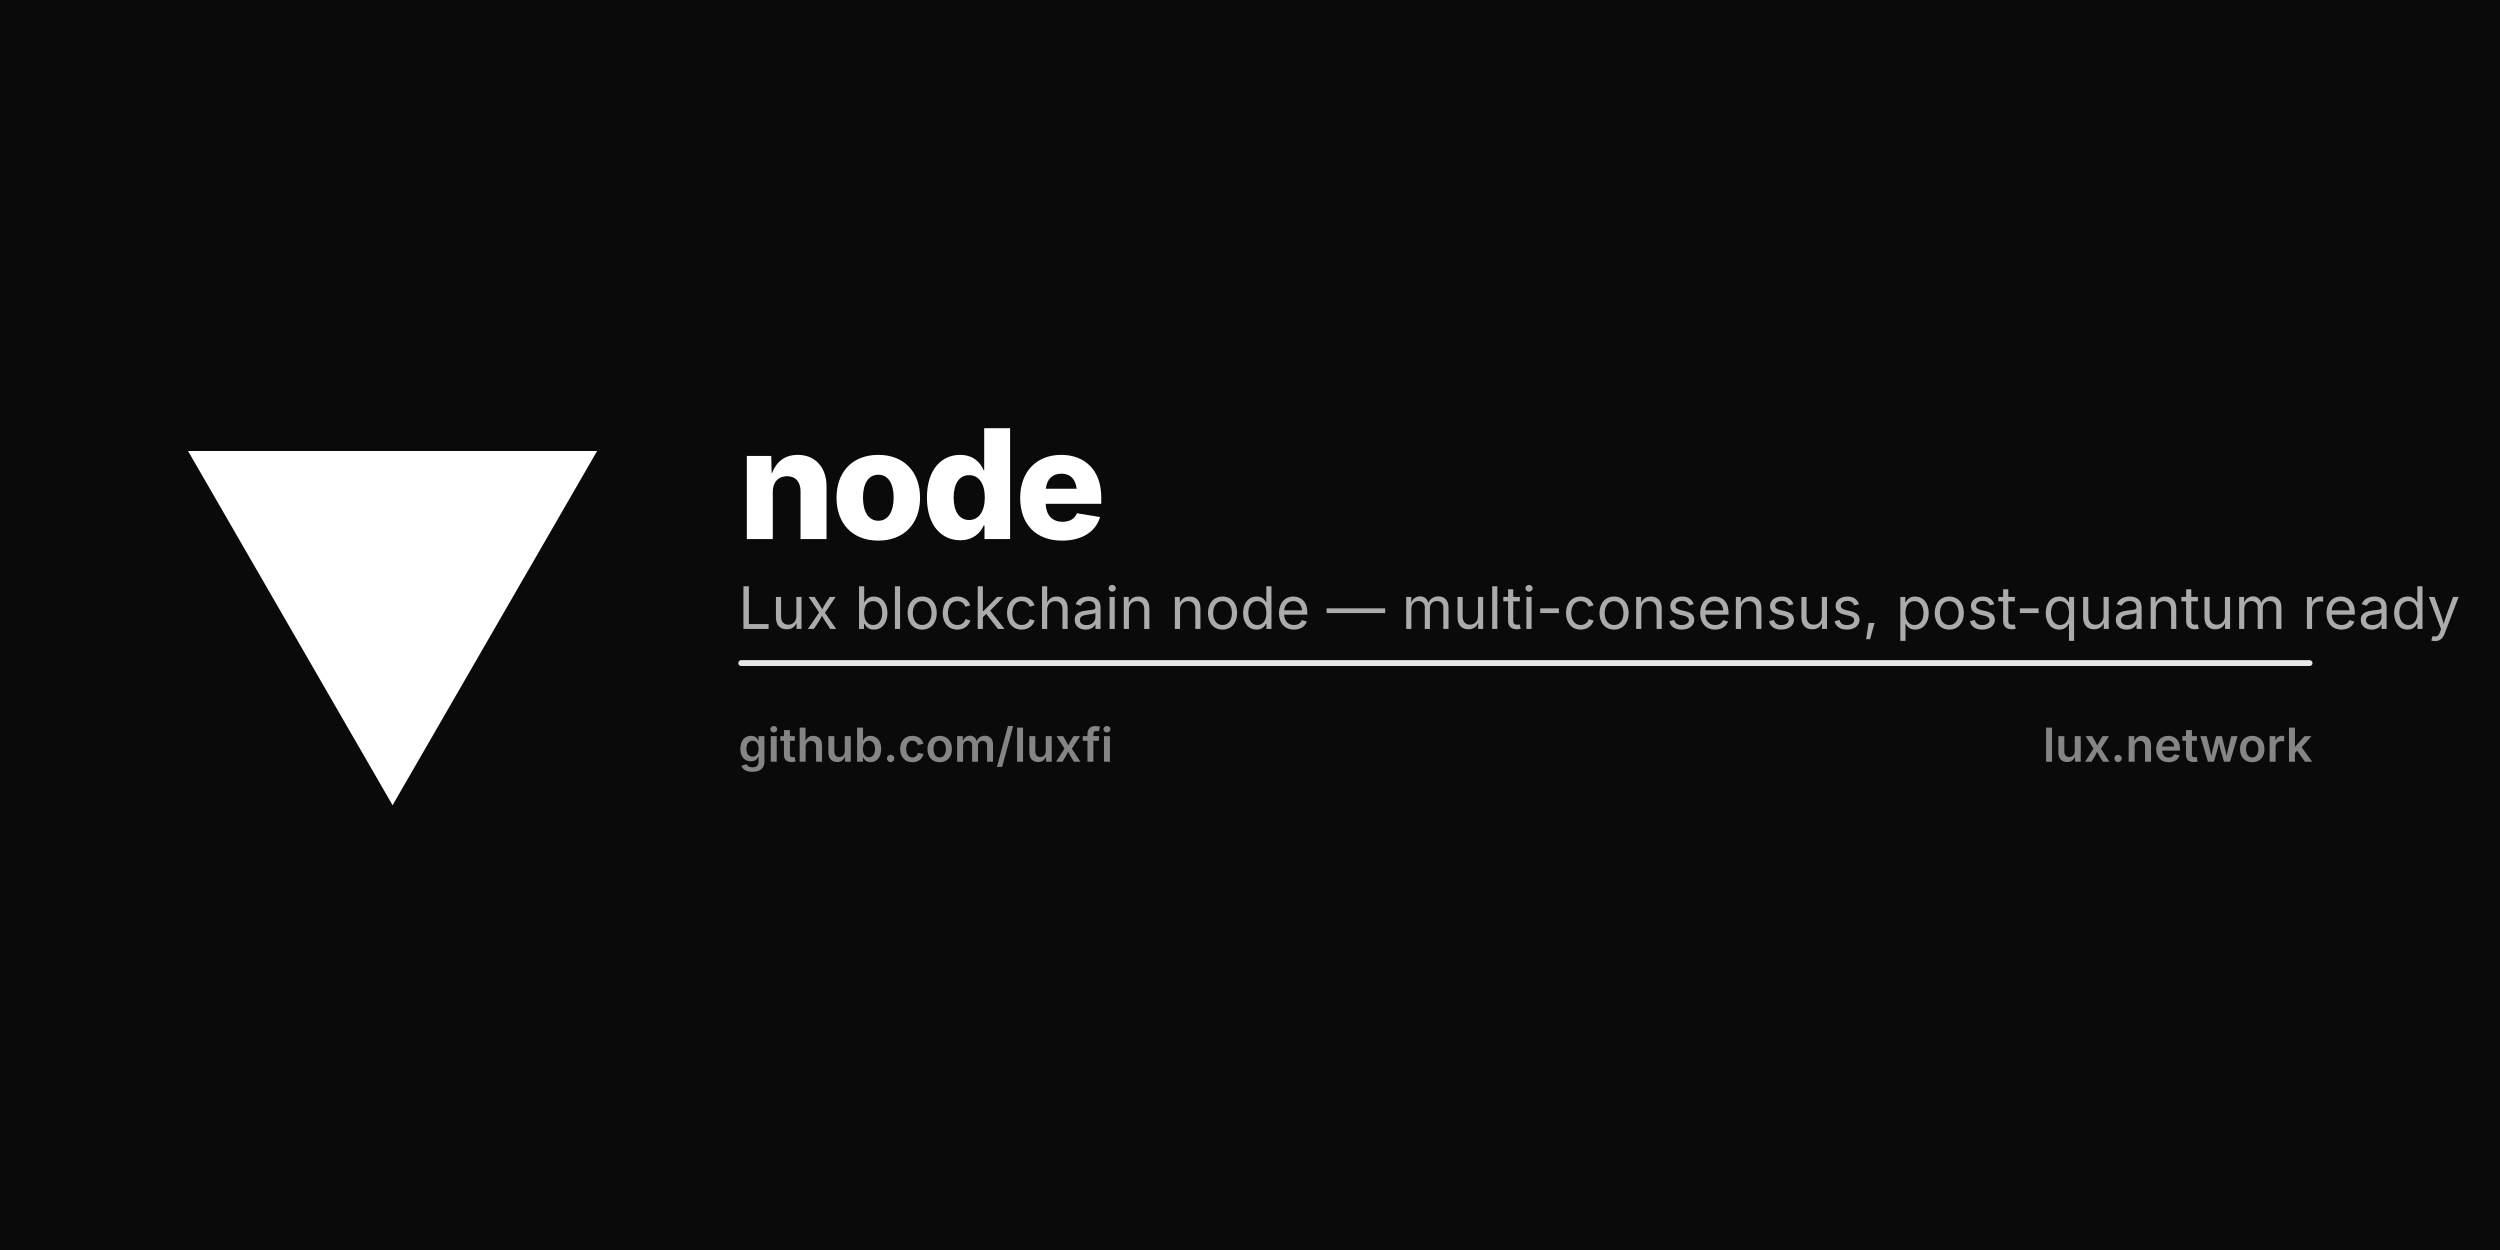
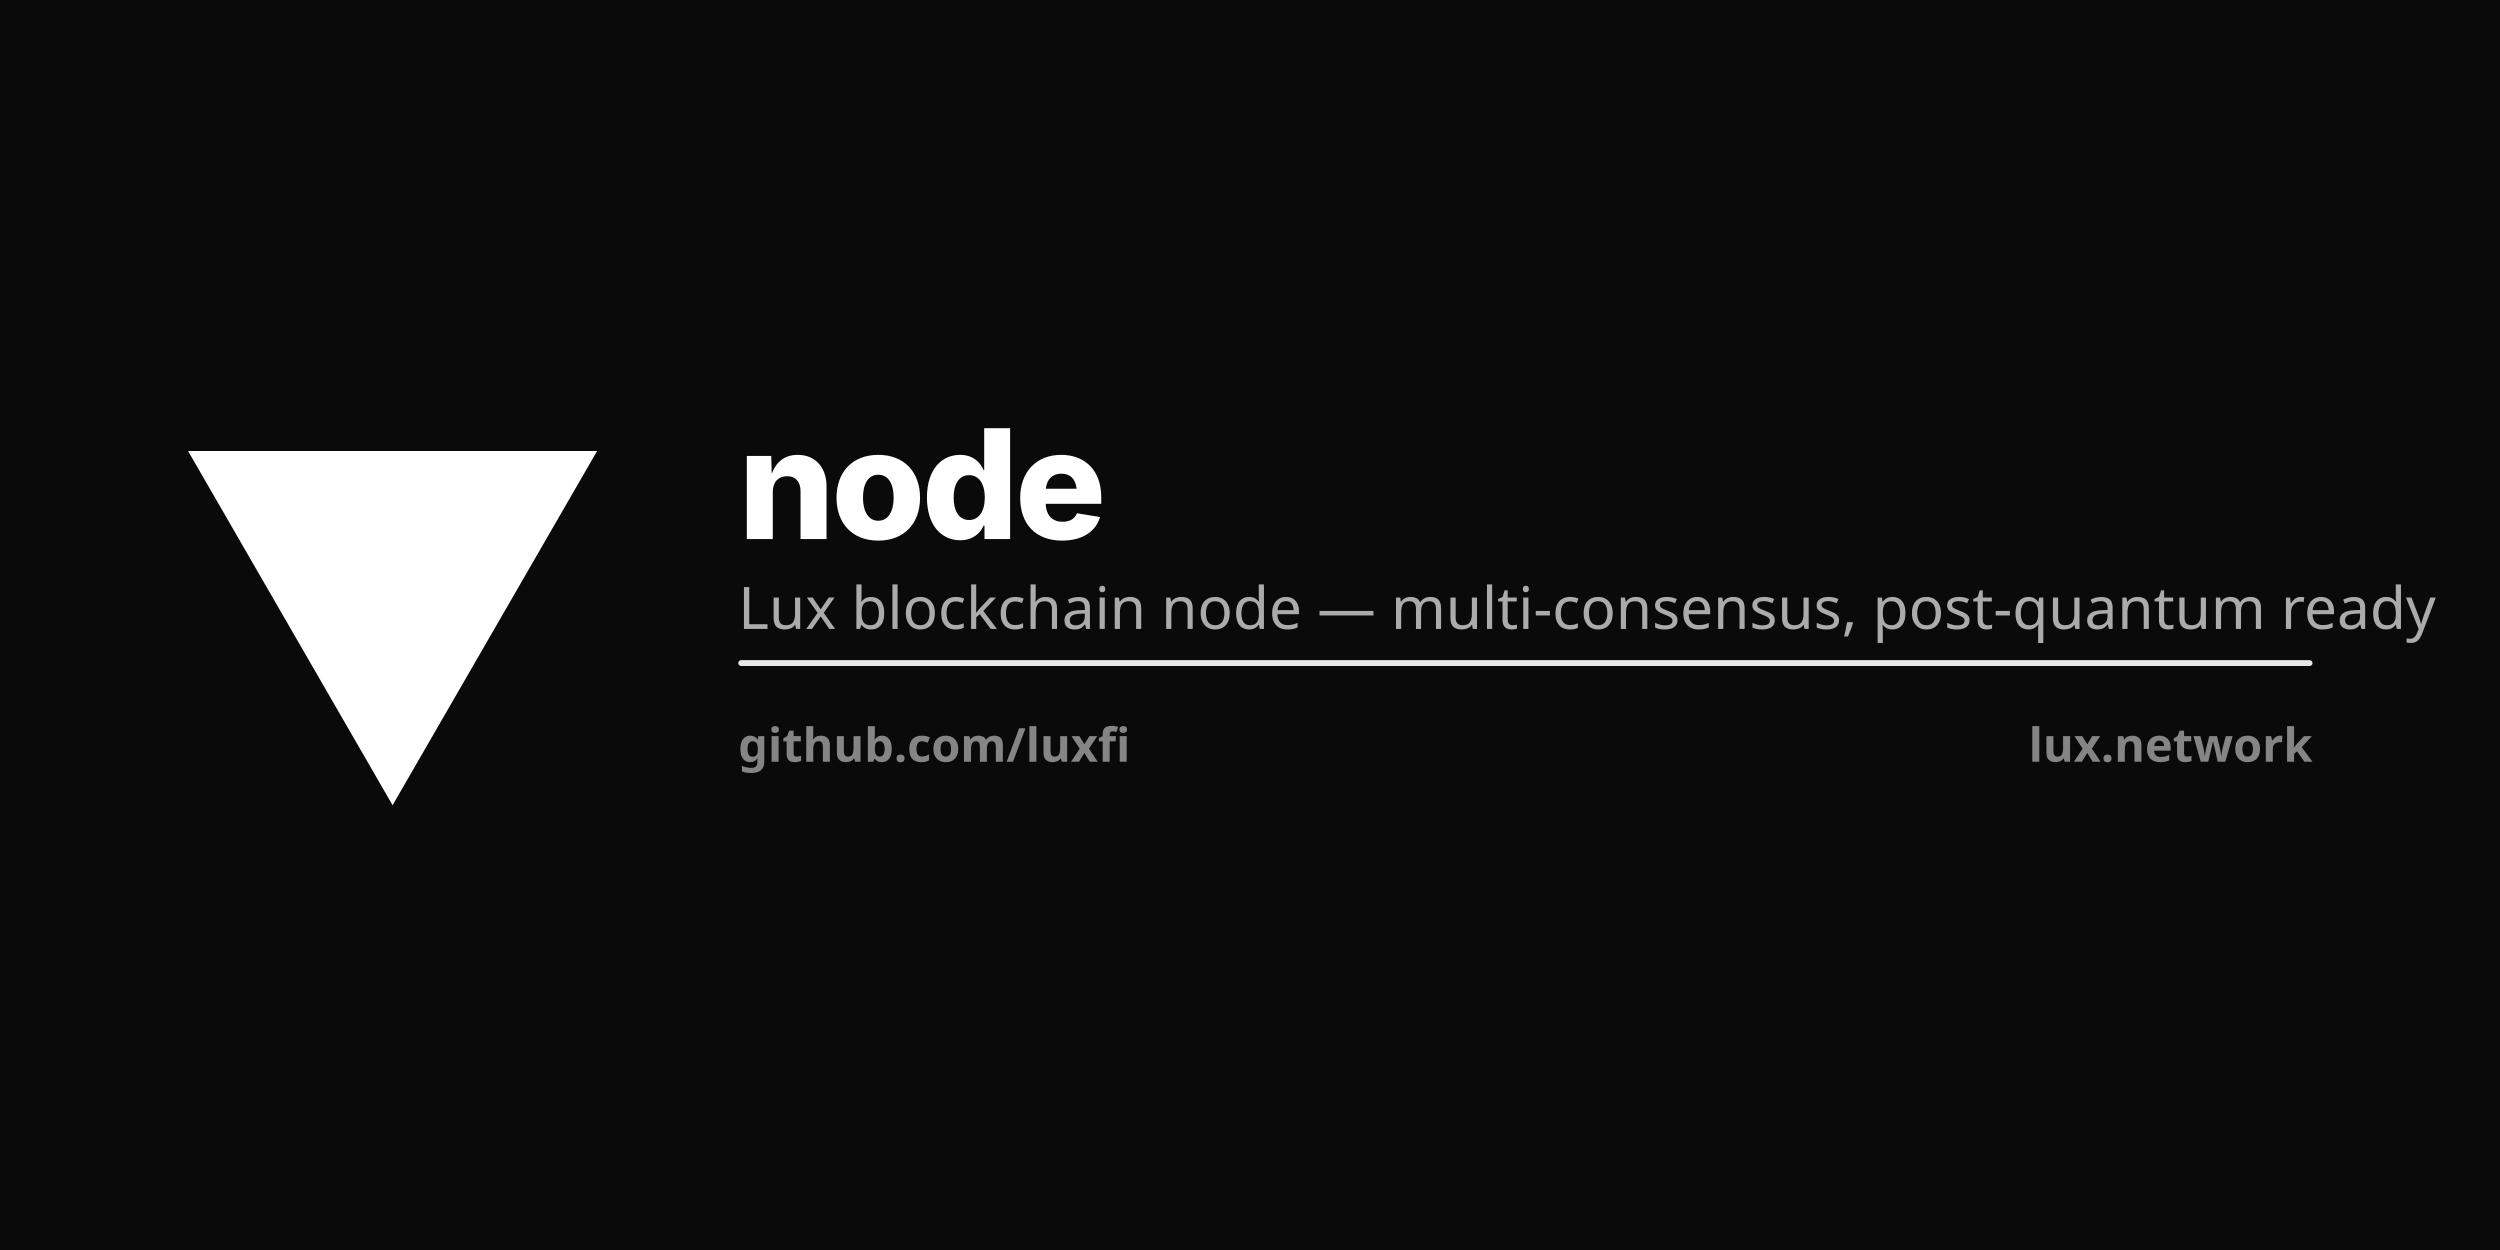
<svg xmlns="http://www.w3.org/2000/svg" width="1280" height="640" viewBox="0 0 1280 640" role="img" aria-label="node">
  <rect width="1280" height="640" fill="#0A0A0A" />
  <svg x="96" y="215" width="210" height="210" viewBox="17 26 66 66">
    <path d="M50 88 L17.09 31 L82.91 31 Z" fill="#fff" />
  </svg>
-   <text x="378" y="276" font-family="Inter,system-ui,-apple-system,sans-serif" font-size="78" font-weight="800" letter-spacing="-2" fill="#ffffff">node</text>
-   <text x="378" y="322" font-family="Inter,system-ui,sans-serif" font-size="30" fill="#ffffff" opacity=".66">Lux blockchain node — multi-consensus, post-quantum ready</text>
+   <text x="378" y="276" font-family="Zen,system-ui,-apple-system,sans-serif" font-size="78" font-weight="800" letter-spacing="-2" fill="#ffffff">node</text>
+   <text x="378" y="322" font-family="Zen,system-ui,sans-serif" font-size="30" fill="#ffffff" opacity=".66">Lux blockchain node — multi-consensus, post-quantum ready</text>
  <rect x="378" y="338" width="806" height="3" rx="1.5" fill="#ffffff" opacity=".9" />
-   <text x="378" y="390" font-family="Inter,system-ui,sans-serif" font-size="24" font-weight="600" fill="#ffffff" opacity=".5">github.com/luxfi</text>
-   <text x="1184" y="390" text-anchor="end" font-family="Inter,system-ui,sans-serif" font-size="24" font-weight="600" fill="#ffffff" opacity=".5">lux.network</text>
+   <text x="378" y="390" font-family="Zen,system-ui,sans-serif" font-size="24" font-weight="600" fill="#ffffff" opacity=".5">github.com/luxfi</text>
+   <text x="1184" y="390" text-anchor="end" font-family="Zen,system-ui,sans-serif" font-size="24" font-weight="600" fill="#ffffff" opacity=".5">lux.network</text>
</svg>
